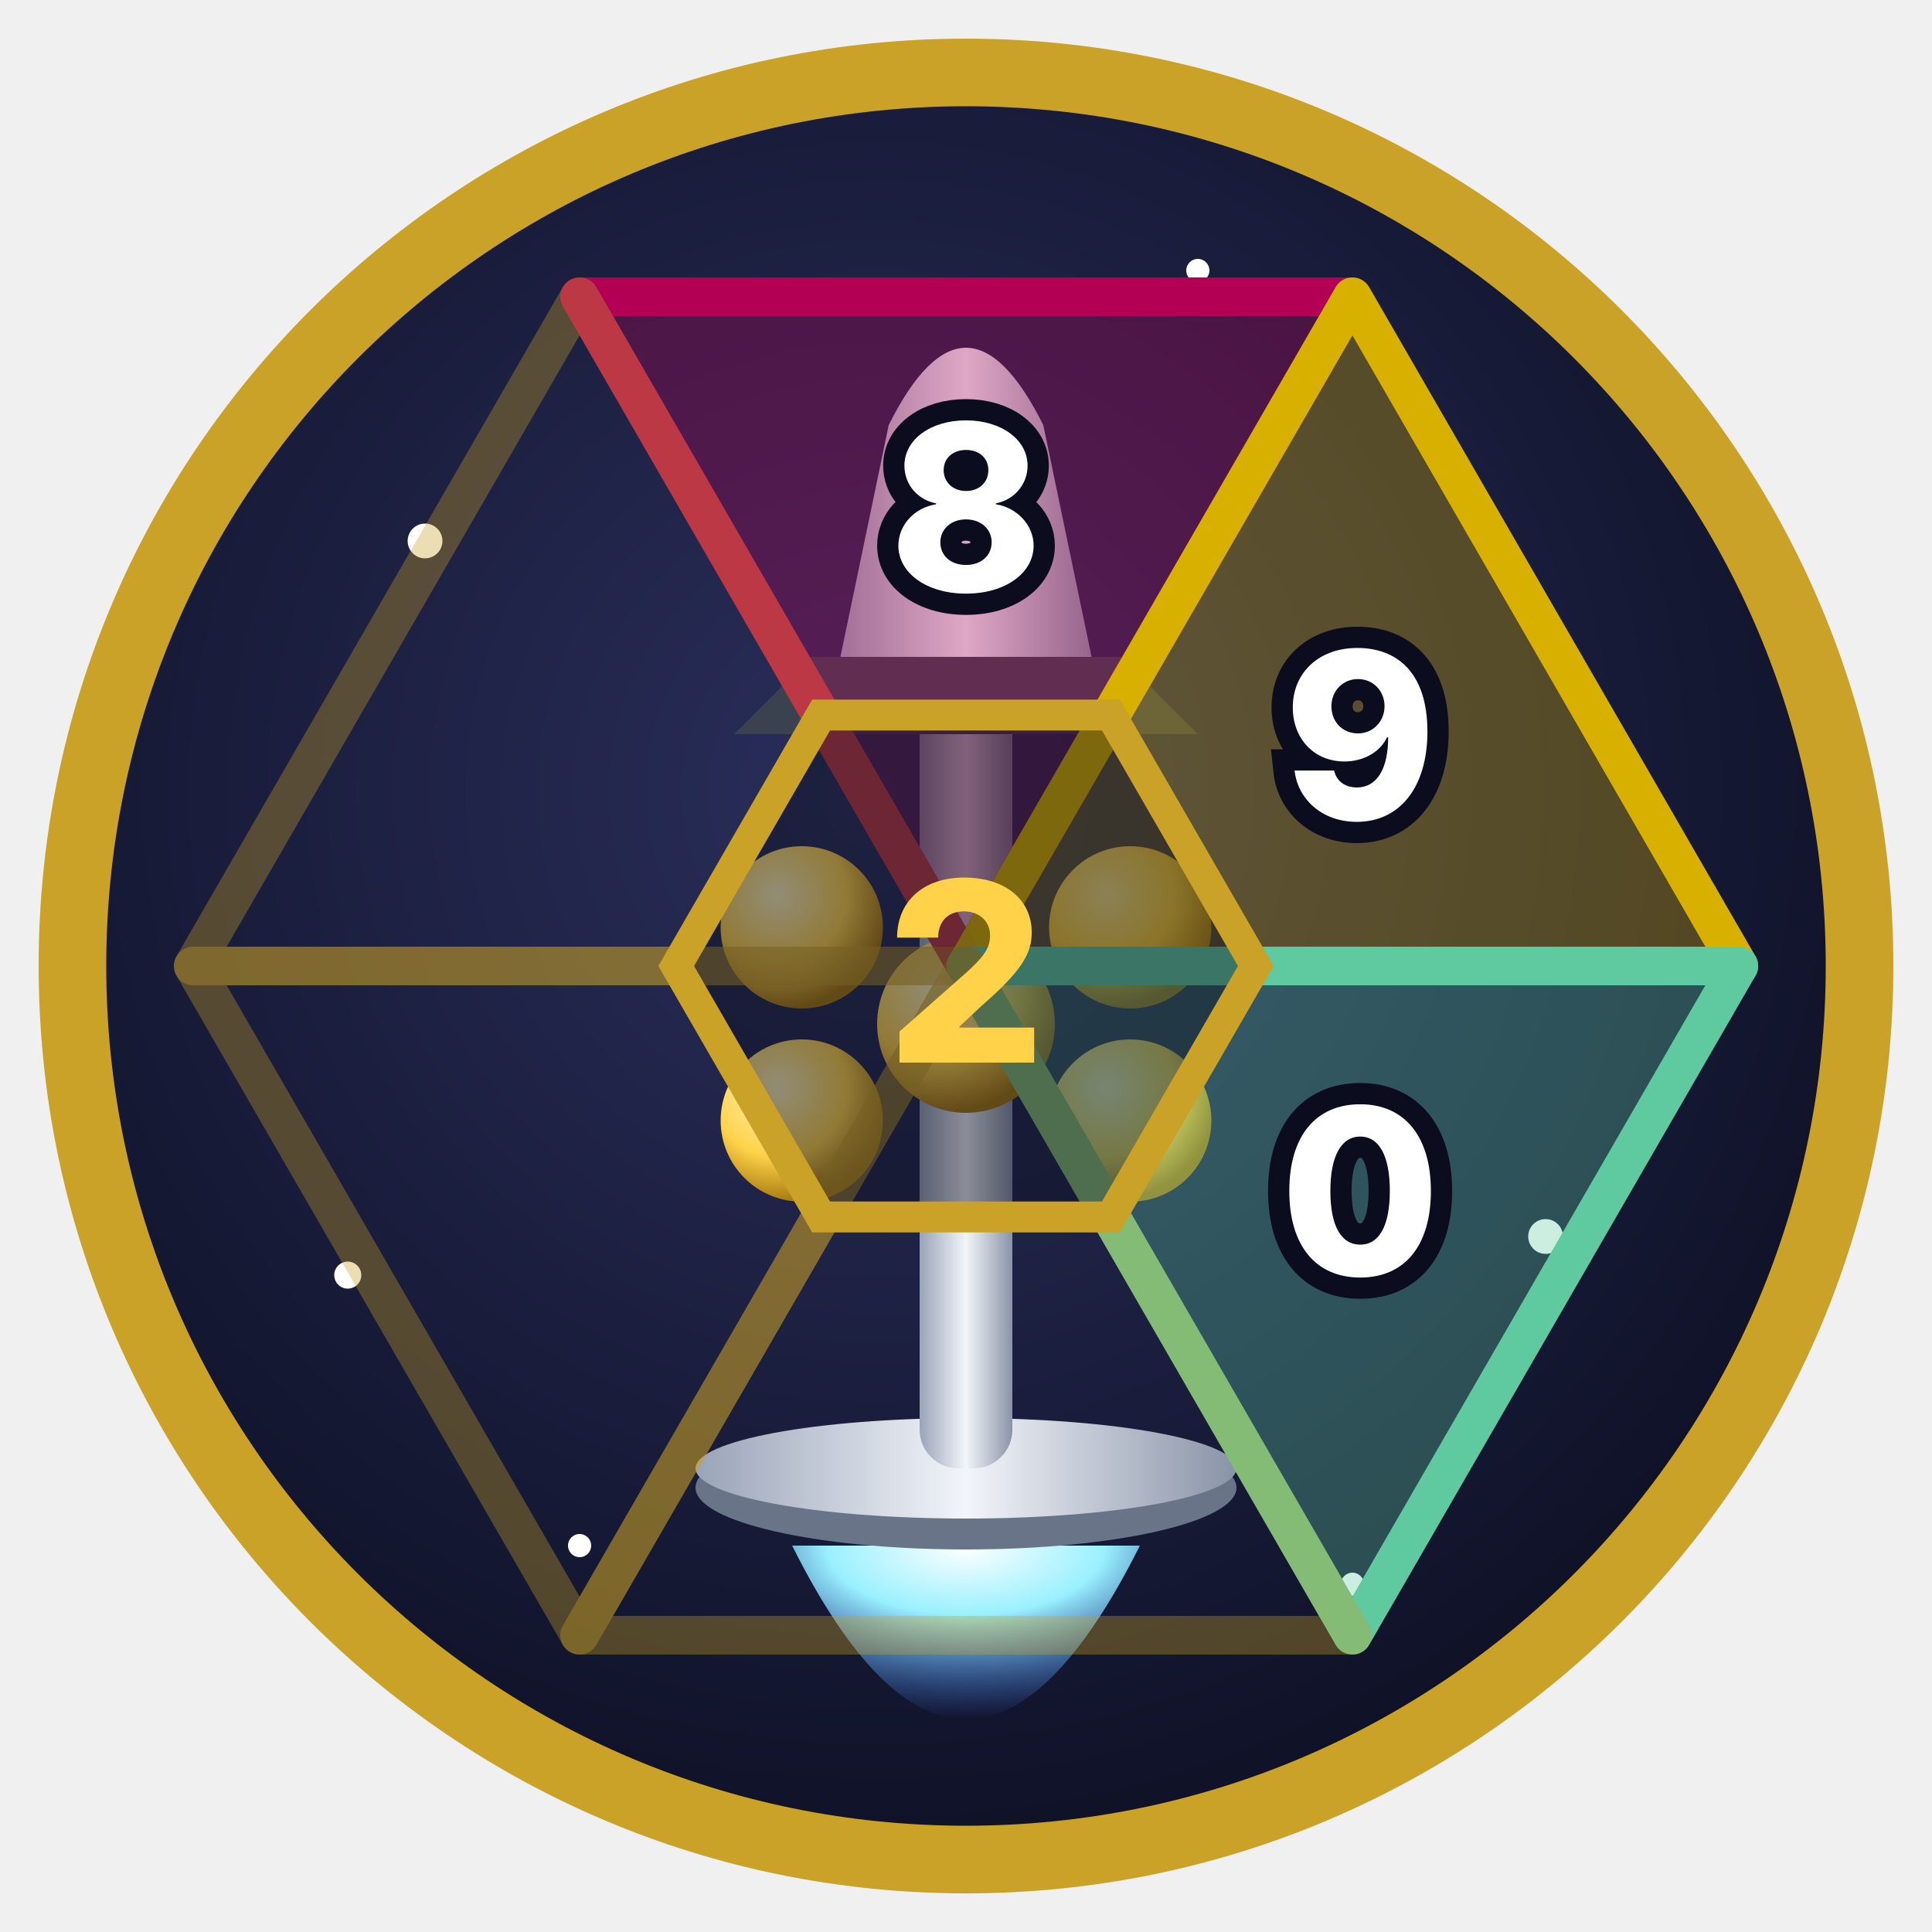
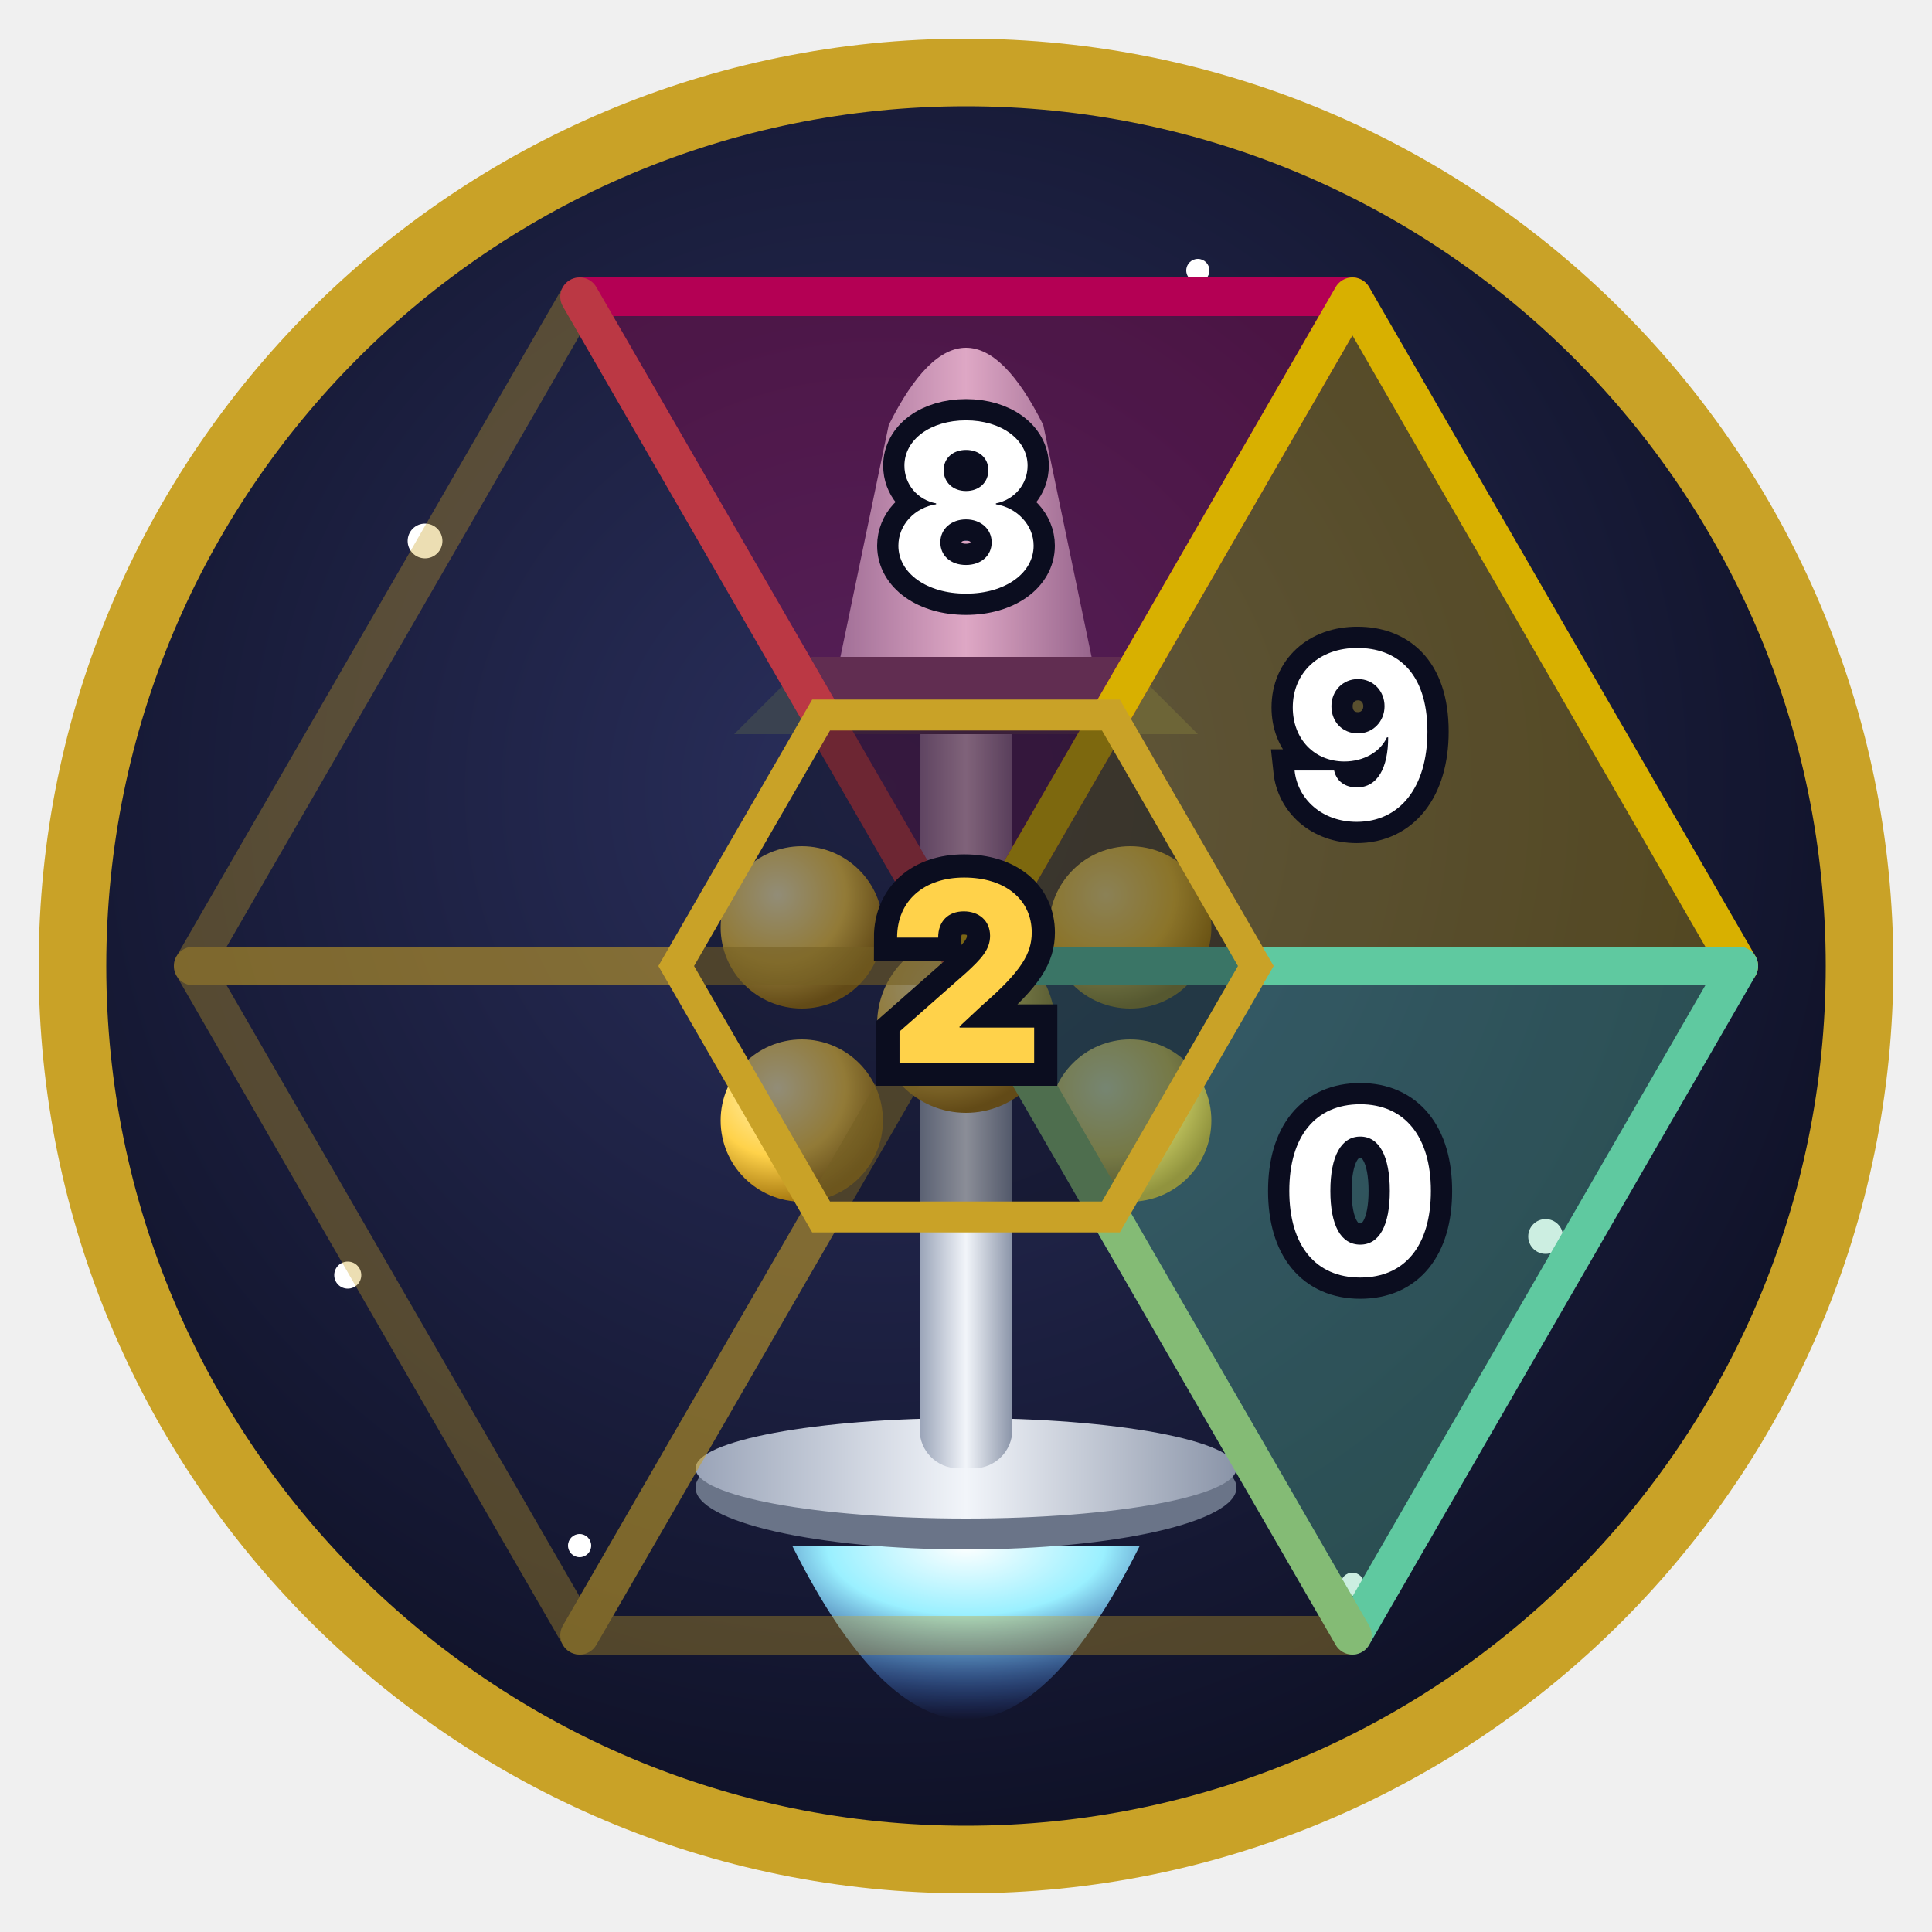
<svg xmlns="http://www.w3.org/2000/svg" viewBox="0 0 100 100" width="100" height="100">
+   <circle cx="50" cy="50" r="48" fill="#c9a227" />
+   <circle cx="50" cy="50" r="44.5" fill="url(#ss-bg)" />
  <defs>
    <radialGradient id="ss-bg" cx="45%" cy="40%" r="70%">
      <stop offset="0%" stop-color="#2a2f5c" />
      <stop offset="100%" stop-color="#0b0d1f" />
    </radialGradient>
    <linearGradient id="ss-hull" x1="0" y1="0" x2="1" y2="0">
      <stop offset="0%" stop-color="#9aa4b8" />
      <stop offset="50%" stop-color="#f2f5fa" />
      <stop offset="100%" stop-color="#8a94a8" />
    </linearGradient>
    <radialGradient id="ss-bead" cx="35%" cy="30%" r="70%">
      <stop offset="0%" stop-color="#fff4c0" />
      <stop offset="60%" stop-color="#ffd24a" />
      <stop offset="100%" stop-color="#a87a10" />
    </radialGradient>
    <radialGradient id="ss-flame" cx="50%" cy="0%" r="100%">
      <stop offset="0%" stop-color="#ffffff" />
      <stop offset="40%" stop-color="#9af0ff" />
      <stop offset="100%" stop-color="#3a7aff" stop-opacity="0" />
    </radialGradient>
  </defs>
-   <circle cx="50" cy="50" r="48" fill="#c9a227" />
-   <circle cx="50" cy="50" r="44.5" fill="url(#ss-bg)" />
  <g fill="#fff">
    <circle cx="22" cy="28" r="0.9" />
    <circle cx="74" cy="22" r="0.7" />
    <circle cx="80" cy="64" r="0.9" />
    <circle cx="18" cy="66" r="0.7" />
    <circle cx="30" cy="80" r="0.6" />
    <circle cx="70" cy="82" r="0.6" />
    <circle cx="62" cy="14" r="0.6" />
  </g>
  <path d="M41,80 Q50,98 59,80 Z" fill="url(#ss-flame)" />
  <ellipse cx="50" cy="77" rx="14" ry="3.2" fill="#6a7488" />
  <ellipse cx="50" cy="76" rx="14" ry="2.6" fill="url(#ss-hull)" />
  <rect x="47.6" y="24" width="4.8" height="52" rx="2" fill="url(#ss-hull)" />
  <g>
    <circle cx="41.5" cy="58" r="4.2" fill="url(#ss-bead)" />
    <circle cx="58.5" cy="58" r="4.2" fill="url(#ss-bead)" />
    <circle cx="41.5" cy="48" r="4.2" fill="url(#ss-bead)" />
    <circle cx="58.5" cy="48" r="4.2" fill="url(#ss-bead)" />
    <circle cx="50" cy="53" r="4.6" fill="url(#ss-bead)" />
  </g>
  <path d="M38,38 L62,38 L58,34 L42,34 Z" fill="#3a4250" />
  <path d="M43.5,34 L56.5,34 L54,22 Q50,14 46,22 Z" fill="url(#ss-hull)" />
  <circle cx="50" cy="26" r="2" fill="#5ad0ff" />
-   <g>
-     <polygon points="50.00,50.00 30.00,15.36 70.00,15.36" fill="#b40054" fill-opacity="0.32" stroke="#b40054" stroke-width="2" stroke-linejoin="round" />
-     <text x="50.0" y="30.6" text-anchor="middle" font-family="Inter,Arial,sans-serif" font-size="12" font-weight="800" fill="#fff" stroke="#0b0d1f" stroke-width="2.2" paint-order="stroke">8</text>
-     <polygon points="50.00,50.00 70.00,15.36 90.00,50.00" fill="#d8b000" fill-opacity="0.32" stroke="#d8b000" stroke-width="2" stroke-linejoin="round" />
-     <text x="70.4" y="42.4" text-anchor="middle" font-family="Inter,Arial,sans-serif" font-size="12" font-weight="800" fill="#fff" stroke="#0b0d1f" stroke-width="2.2" paint-order="stroke">9</text>
-     <polygon points="50.00,50.00 90.00,50.00 70.00,84.64" fill="#5fc9a0" fill-opacity="0.32" stroke="#5fc9a0" stroke-width="2" stroke-linejoin="round" />
-     <text x="70.4" y="66.0" text-anchor="middle" font-family="Inter,Arial,sans-serif" font-size="12" font-weight="800" fill="#fff" stroke="#0b0d1f" stroke-width="2.2" paint-order="stroke">0</text>
-     <polygon points="50.00,50.00 70.00,84.64 30.00,84.64" fill="#262a3a" fill-opacity="0" stroke="#c9a227" stroke-opacity=".35" stroke-width="2" stroke-linejoin="round" />
-     <polygon points="50.00,50.00 30.00,84.64 10.00,50.00" fill="#262a3a" fill-opacity="0" stroke="#c9a227" stroke-opacity=".35" stroke-width="2" stroke-linejoin="round" />
-     <polygon points="50.00,50.00 10.00,50.00 30.00,15.36" fill="#262a3a" fill-opacity="0" stroke="#c9a227" stroke-opacity=".35" stroke-width="2" stroke-linejoin="round" />
-     <polygon points="65.00,50.00 57.50,62.99 42.50,62.99 35.00,50.00 42.50,37.01 57.50,37.01" fill="#0f1120" fill-opacity="0.45" stroke="#c9a227" stroke-width="1.6" />
-     <text x="50" y="55" text-anchor="middle" font-family="Inter,Arial,sans-serif" font-size="13" font-weight="800" fill="#ffd24a">2</text>
-   </g>
+   <polygon points="50.00,50.00 30.00,15.36 70.00,15.36" fill="#b40054" fill-opacity="0.32" stroke="#b40054" stroke-opacity="1" stroke-width="2" stroke-linejoin="round" />
+   <text x="50.0" y="30.6" font-family="Inter,Arial,sans-serif" font-weight="800" text-anchor="middle" stroke="#0b0d1f" paint-order="stroke" font-size="12" fill="#fff" stroke-width="2.2">8</text>
+   <polygon points="50.00,50.00 70.00,15.36 90.00,50.00" fill="#d8b000" fill-opacity="0.32" stroke="#d8b000" stroke-opacity="1" stroke-width="2" stroke-linejoin="round" />
+   <text x="70.4" y="42.4" font-family="Inter,Arial,sans-serif" font-weight="800" text-anchor="middle" stroke="#0b0d1f" paint-order="stroke" font-size="12" fill="#fff" stroke-width="2.2">9</text>
+   <polygon points="50.00,50.00 90.00,50.00 70.00,84.64" fill="#5fc9a0" fill-opacity="0.32" stroke="#5fc9a0" stroke-opacity="1" stroke-width="2" stroke-linejoin="round" />
+   <text x="70.4" y="66.0" font-family="Inter,Arial,sans-serif" font-weight="800" text-anchor="middle" stroke="#0b0d1f" paint-order="stroke" font-size="12" fill="#fff" stroke-width="2.2">0</text>
+   <polygon points="50.00,50.00 70.00,84.64 30.00,84.64" fill="#c9a227" fill-opacity="0" stroke="#c9a227" stroke-opacity="0.35" stroke-width="2" stroke-linejoin="round" />
+   <polygon points="50.00,50.00 30.00,84.64 10.00,50.00" fill="#c9a227" fill-opacity="0" stroke="#c9a227" stroke-opacity="0.35" stroke-width="2" stroke-linejoin="round" />
+   <polygon points="50.00,50.00 10.00,50.00 30.00,15.36" fill="#c9a227" fill-opacity="0" stroke="#c9a227" stroke-opacity="0.35" stroke-width="2" stroke-linejoin="round" />
+   <polygon points="65.00,50.00 57.50,62.99 42.50,62.99 35.00,50.00 42.50,37.01 57.50,37.01" fill="#0f1120" fill-opacity="0.45" stroke="#c9a227" stroke-width="1.6" />
+   <text x="50" y="55" font-family="Inter,Arial,sans-serif" font-weight="800" text-anchor="middle" stroke="#0b0d1f" paint-order="stroke" font-size="13" fill="#ffd24a" stroke-width="2.4">2</text>
</svg>
